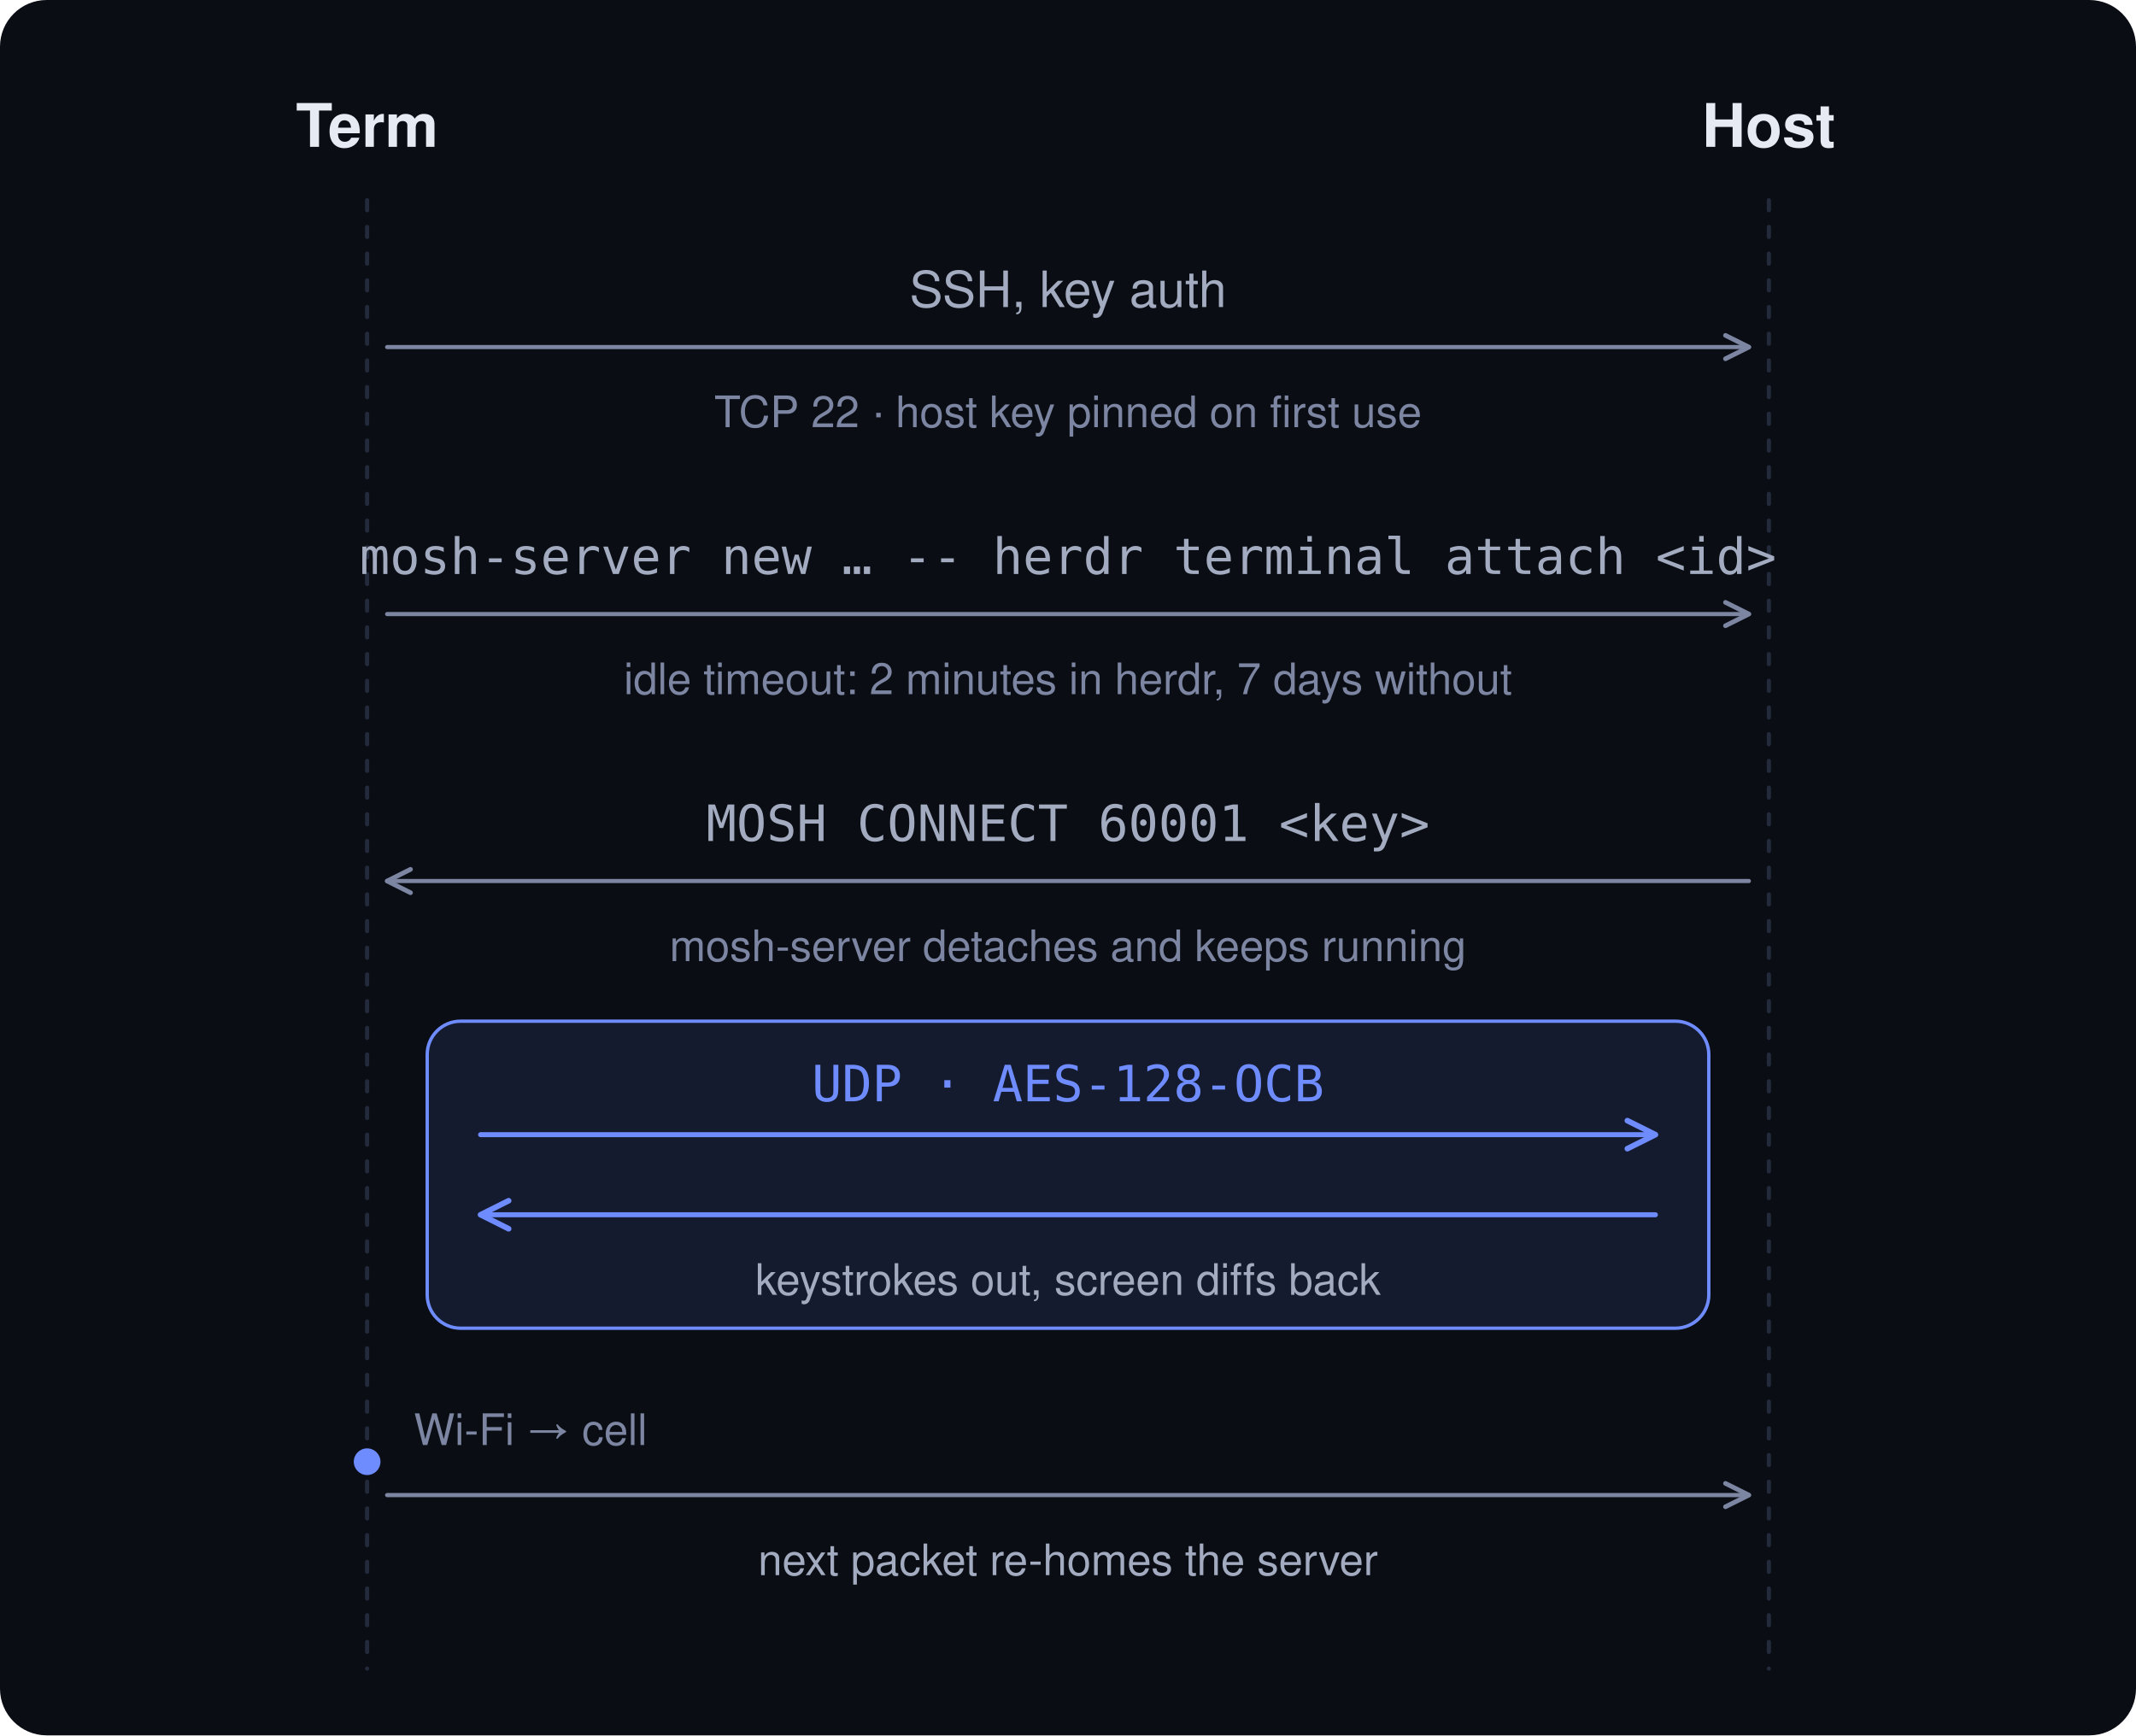
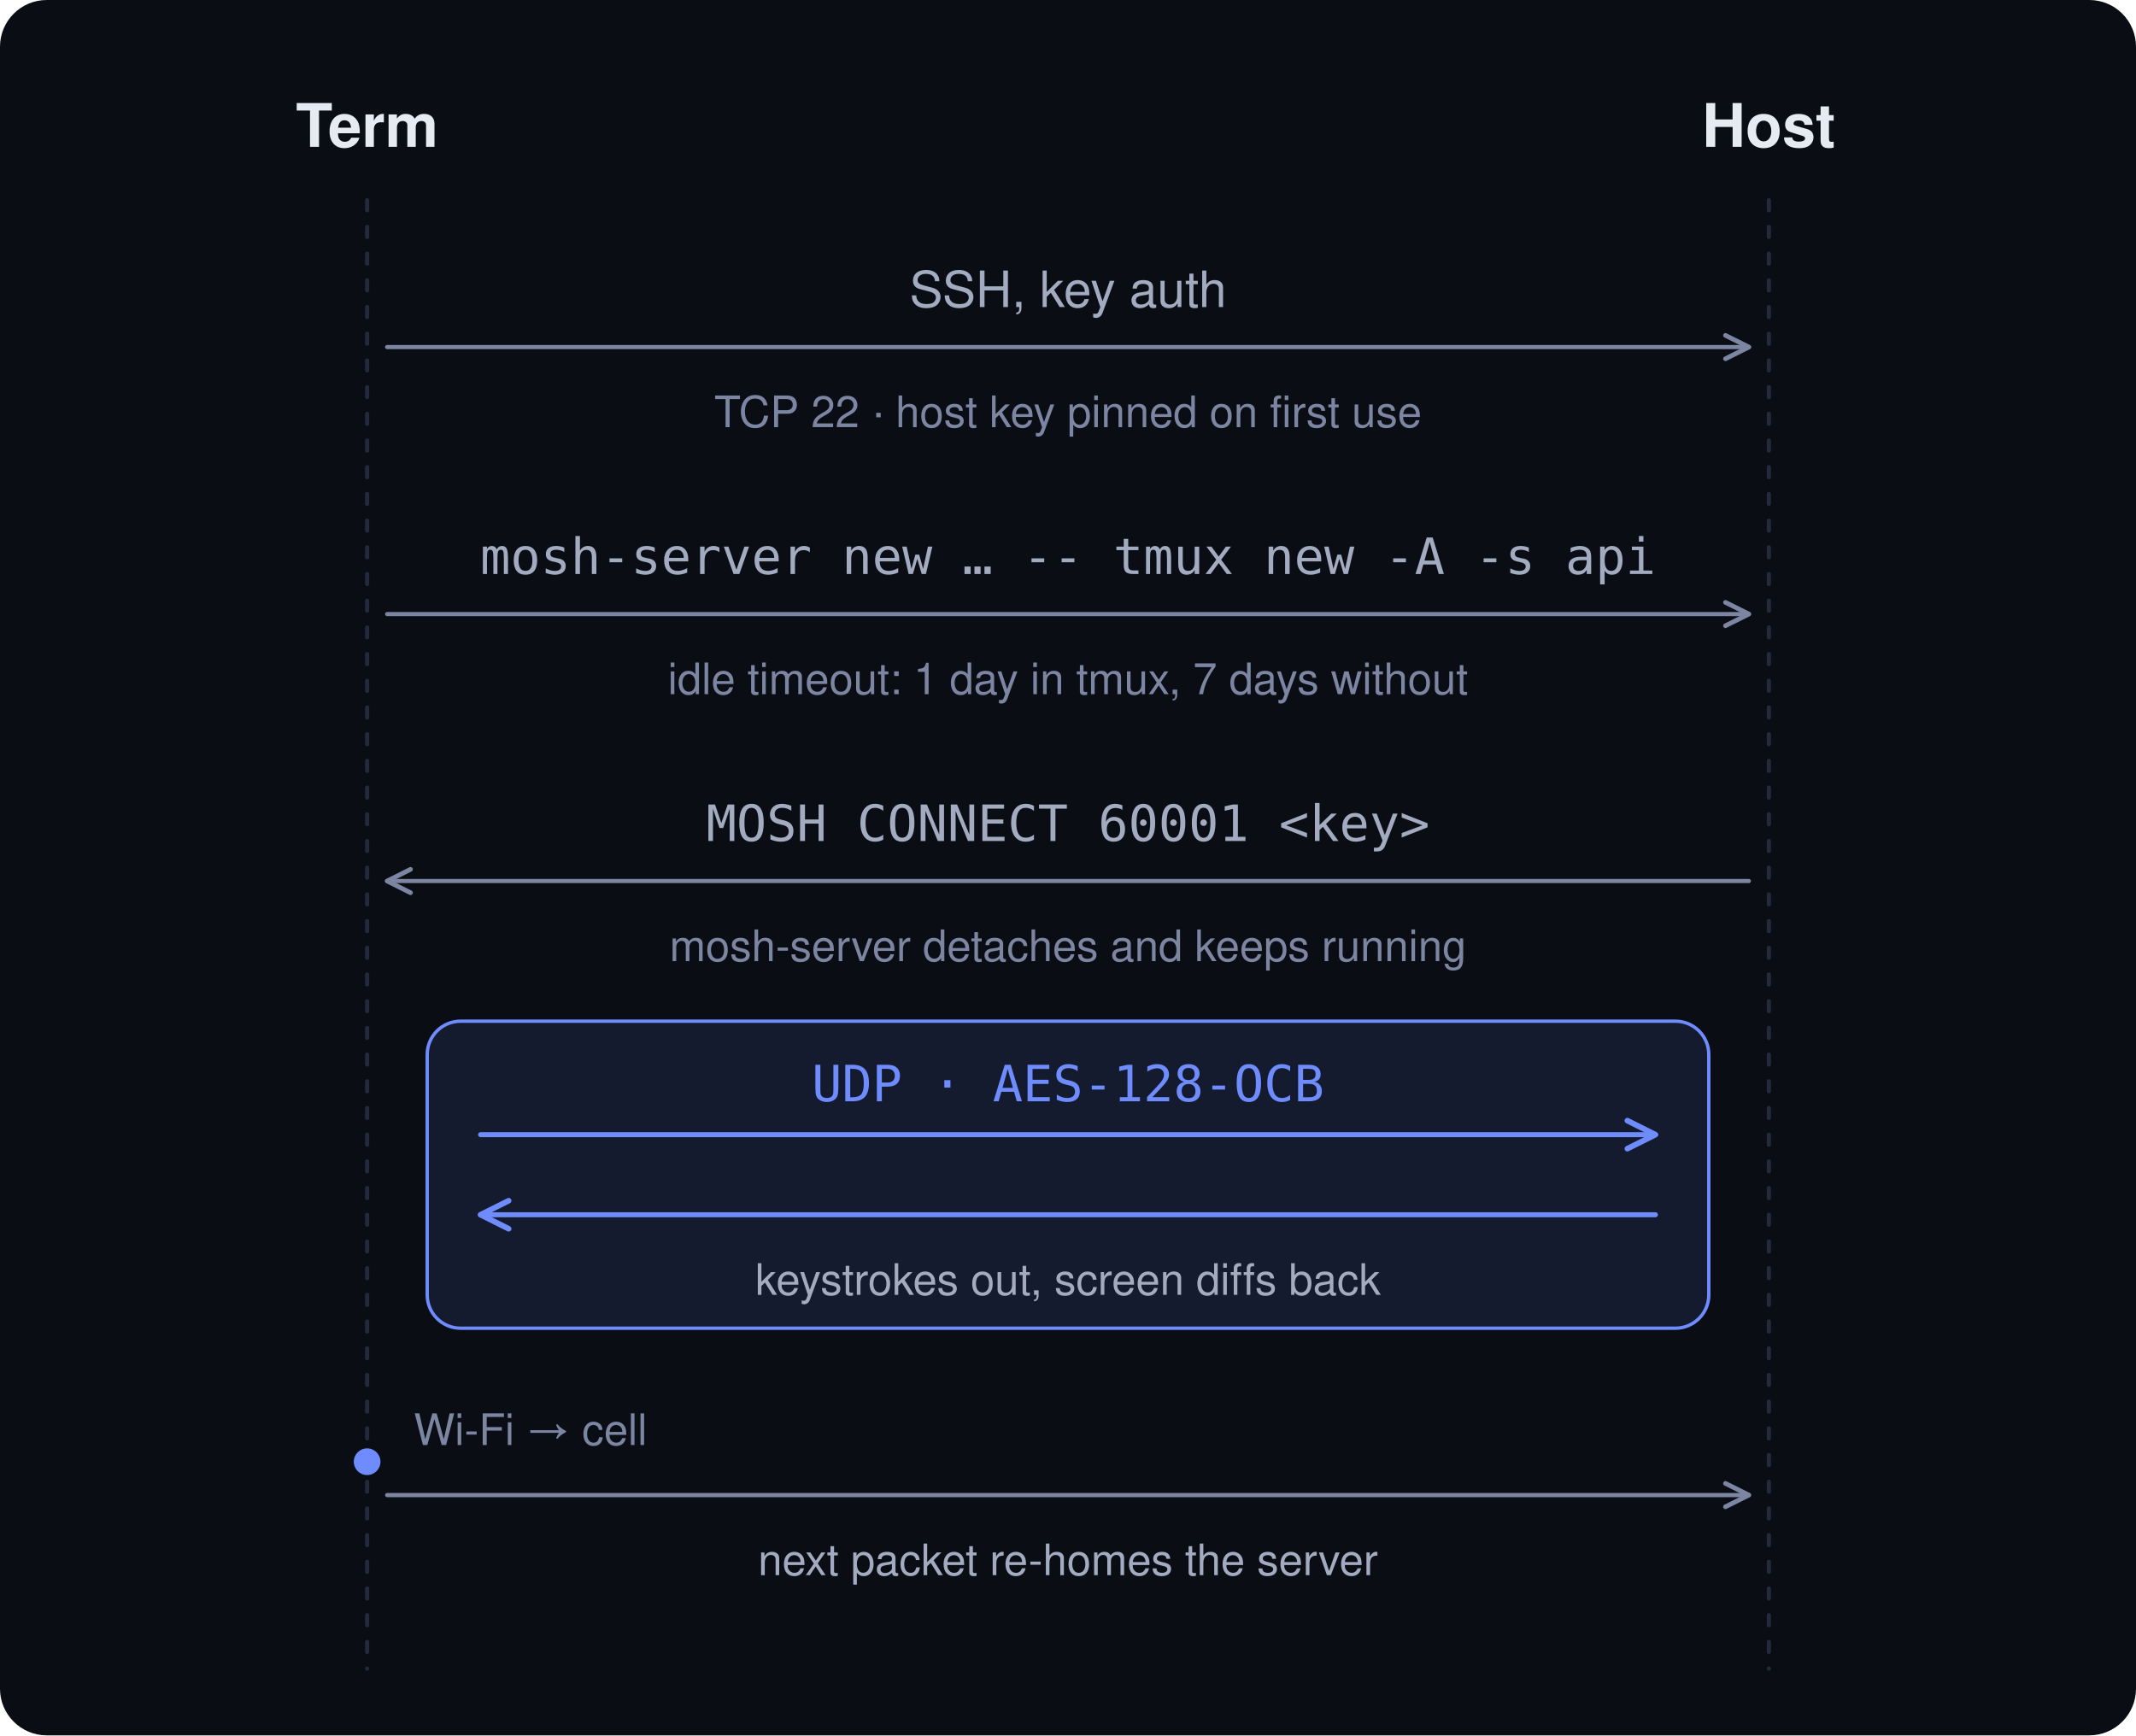
<svg xmlns="http://www.w3.org/2000/svg" width="640" height="520" viewBox="0 0 640 520" role="img" aria-label="Connecting: SSH starts mosh-server, then the session runs over encrypted UDP and roams">
  <defs>
    <marker id="a-muted" viewBox="0 0 10 10" refX="9" refY="5" markerWidth="7" markerHeight="7" orient="auto-start-reverse">
      <path d="M1 1L9 5L1 9" fill="none" stroke="#7c85a1" stroke-width="1.6" stroke-linecap="round" stroke-linejoin="round" />
    </marker>
    <marker id="a-accent" viewBox="0 0 10 10" refX="9" refY="5" markerWidth="7" markerHeight="7" orient="auto-start-reverse">
      <path d="M1 1L9 5L1 9" fill="none" stroke="#6f8cff" stroke-width="1.6" stroke-linecap="round" stroke-linejoin="round" />
    </marker>
  </defs>
  <rect width="640" height="520" rx="14" fill="#0a0d13" />
  <text x="110" y="44" font-family="Geist, -apple-system, BlinkMacSystemFont, 'Segoe UI', Helvetica, Arial, sans-serif" font-size="18" font-weight="600" fill="#e6eaf3" text-anchor="middle">Term</text>
  <text x="530" y="44" font-family="Geist, -apple-system, BlinkMacSystemFont, 'Segoe UI', Helvetica, Arial, sans-serif" font-size="18" font-weight="600" fill="#e6eaf3" text-anchor="middle">Host</text>
  <path d="M110 60V500" fill="none" stroke="#232a3b" stroke-width="1.25" stroke-linecap="round" stroke-linejoin="round" stroke-dasharray="3 5" />
  <path d="M530 60V500" fill="none" stroke="#232a3b" stroke-width="1.25" stroke-linecap="round" stroke-linejoin="round" stroke-dasharray="3 5" />
  <path d="M116 104H524" fill="none" stroke="#7c85a1" stroke-width="1.25" stroke-linecap="round" stroke-linejoin="round" marker-end="url(#a-muted)" />
  <text x="320" y="92" font-family="Geist, -apple-system, BlinkMacSystemFont, 'Segoe UI', Helvetica, Arial, sans-serif" font-size="15" font-weight="400" fill="#a2abbf" text-anchor="middle">SSH, key auth</text>
  <text x="320" y="128" font-family="Geist, -apple-system, BlinkMacSystemFont, 'Segoe UI', Helvetica, Arial, sans-serif" font-size="13" font-weight="400" fill="#7c85a1" text-anchor="middle">TCP 22 · host key pinned on first use</text>
  <path d="M116 184H524" fill="none" stroke="#7c85a1" stroke-width="1.25" stroke-linecap="round" stroke-linejoin="round" marker-end="url(#a-muted)" />
-   <text x="320" y="172" font-family="'Geist Mono', ui-monospace, SFMono-Regular, Menlo, Consolas, monospace" font-size="15" font-weight="400" fill="#a2abbf" text-anchor="middle">mosh-server new … -- herdr terminal attach &lt;id&gt;</text>
-   <text x="320" y="208" font-family="Geist, -apple-system, BlinkMacSystemFont, 'Segoe UI', Helvetica, Arial, sans-serif" font-size="13" font-weight="400" fill="#7c85a1" text-anchor="middle">idle timeout: 2 minutes in herdr, 7 days without</text>
+   <text x="320" y="172" font-family="'Geist Mono', ui-monospace, SFMono-Regular, Menlo, Consolas, monospace" font-size="15" font-weight="400" fill="#a2abbf" text-anchor="middle">mosh-server new … -- tmux new -A -s api</text>
+   <text x="320" y="208" font-family="Geist, -apple-system, BlinkMacSystemFont, 'Segoe UI', Helvetica, Arial, sans-serif" font-size="13" font-weight="400" fill="#7c85a1" text-anchor="middle">idle timeout: 1 day in tmux, 7 days without</text>
  <path d="M524 264H116" fill="none" stroke="#7c85a1" stroke-width="1.25" stroke-linecap="round" stroke-linejoin="round" marker-end="url(#a-muted)" />
  <text x="320" y="252" font-family="'Geist Mono', ui-monospace, SFMono-Regular, Menlo, Consolas, monospace" font-size="15" font-weight="400" fill="#a2abbf" text-anchor="middle">MOSH CONNECT 60001 &lt;key&gt;</text>
  <text x="320" y="288" font-family="Geist, -apple-system, BlinkMacSystemFont, 'Segoe UI', Helvetica, Arial, sans-serif" font-size="13" font-weight="400" fill="#7c85a1" text-anchor="middle">mosh-server detaches and keeps running</text>
  <rect x="128" y="306" width="384" height="92" rx="10" fill="#141b2e" stroke="#6f8cff" stroke-width="1" />
  <path d="M144 340H496" fill="none" stroke="#6f8cff" stroke-width="1.5" stroke-linecap="round" stroke-linejoin="round" marker-end="url(#a-accent)" />
  <path d="M496 364H144" fill="none" stroke="#6f8cff" stroke-width="1.5" stroke-linecap="round" stroke-linejoin="round" marker-end="url(#a-accent)" />
  <text x="320" y="330" font-family="'Geist Mono', ui-monospace, SFMono-Regular, Menlo, Consolas, monospace" font-size="15" font-weight="400" fill="#6f8cff" text-anchor="middle">UDP · AES-128-OCB</text>
  <text x="320" y="388" font-family="Geist, -apple-system, BlinkMacSystemFont, 'Segoe UI', Helvetica, Arial, sans-serif" font-size="13" font-weight="400" fill="#a2abbf" text-anchor="middle">keystrokes out, screen diffs back</text>
  <circle cx="110" cy="438" r="4" fill="#6f8cff" />
  <text x="124" y="433" font-family="Geist, -apple-system, BlinkMacSystemFont, 'Segoe UI', Helvetica, Arial, sans-serif" font-size="13" font-weight="400" fill="#7c85a1" text-anchor="start">Wi-Fi → cell</text>
  <path d="M116 448H524" fill="none" stroke="#7c85a1" stroke-width="1.25" stroke-linecap="round" stroke-linejoin="round" marker-end="url(#a-muted)" />
  <text x="320" y="472" font-family="Geist, -apple-system, BlinkMacSystemFont, 'Segoe UI', Helvetica, Arial, sans-serif" font-size="13" font-weight="400" fill="#a2abbf" text-anchor="middle">next packet re-homes the server</text>
</svg>
